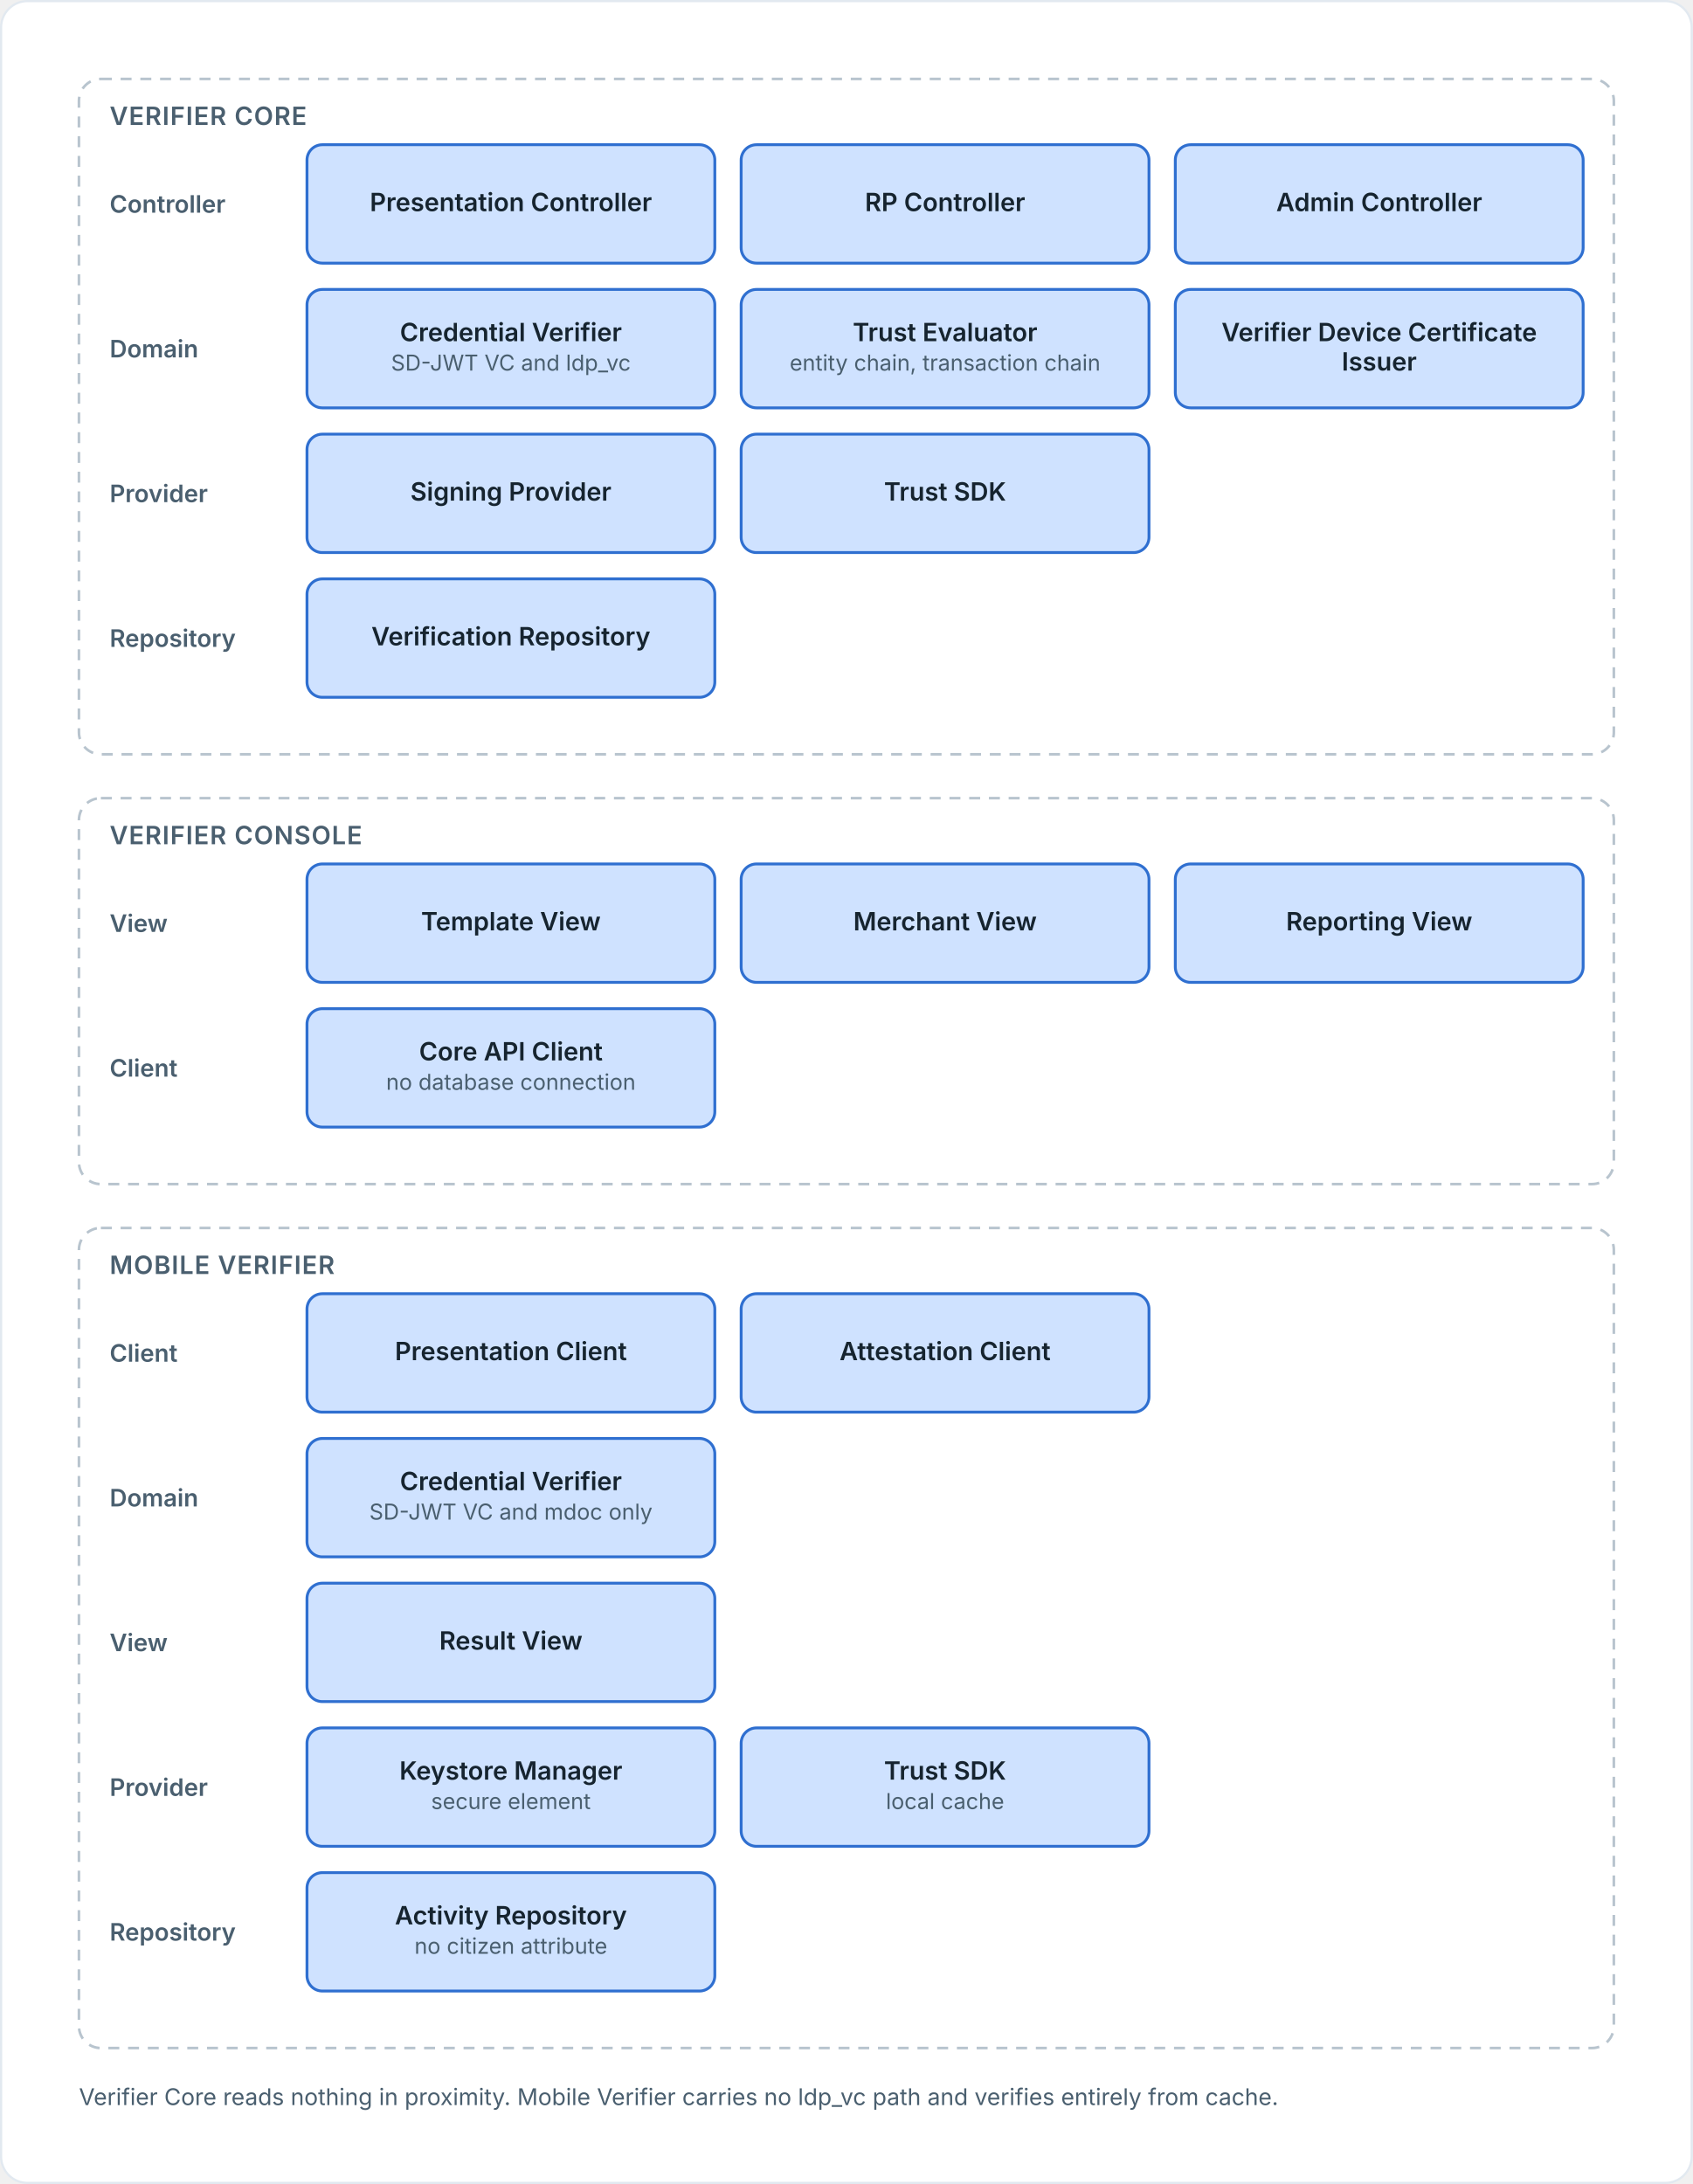
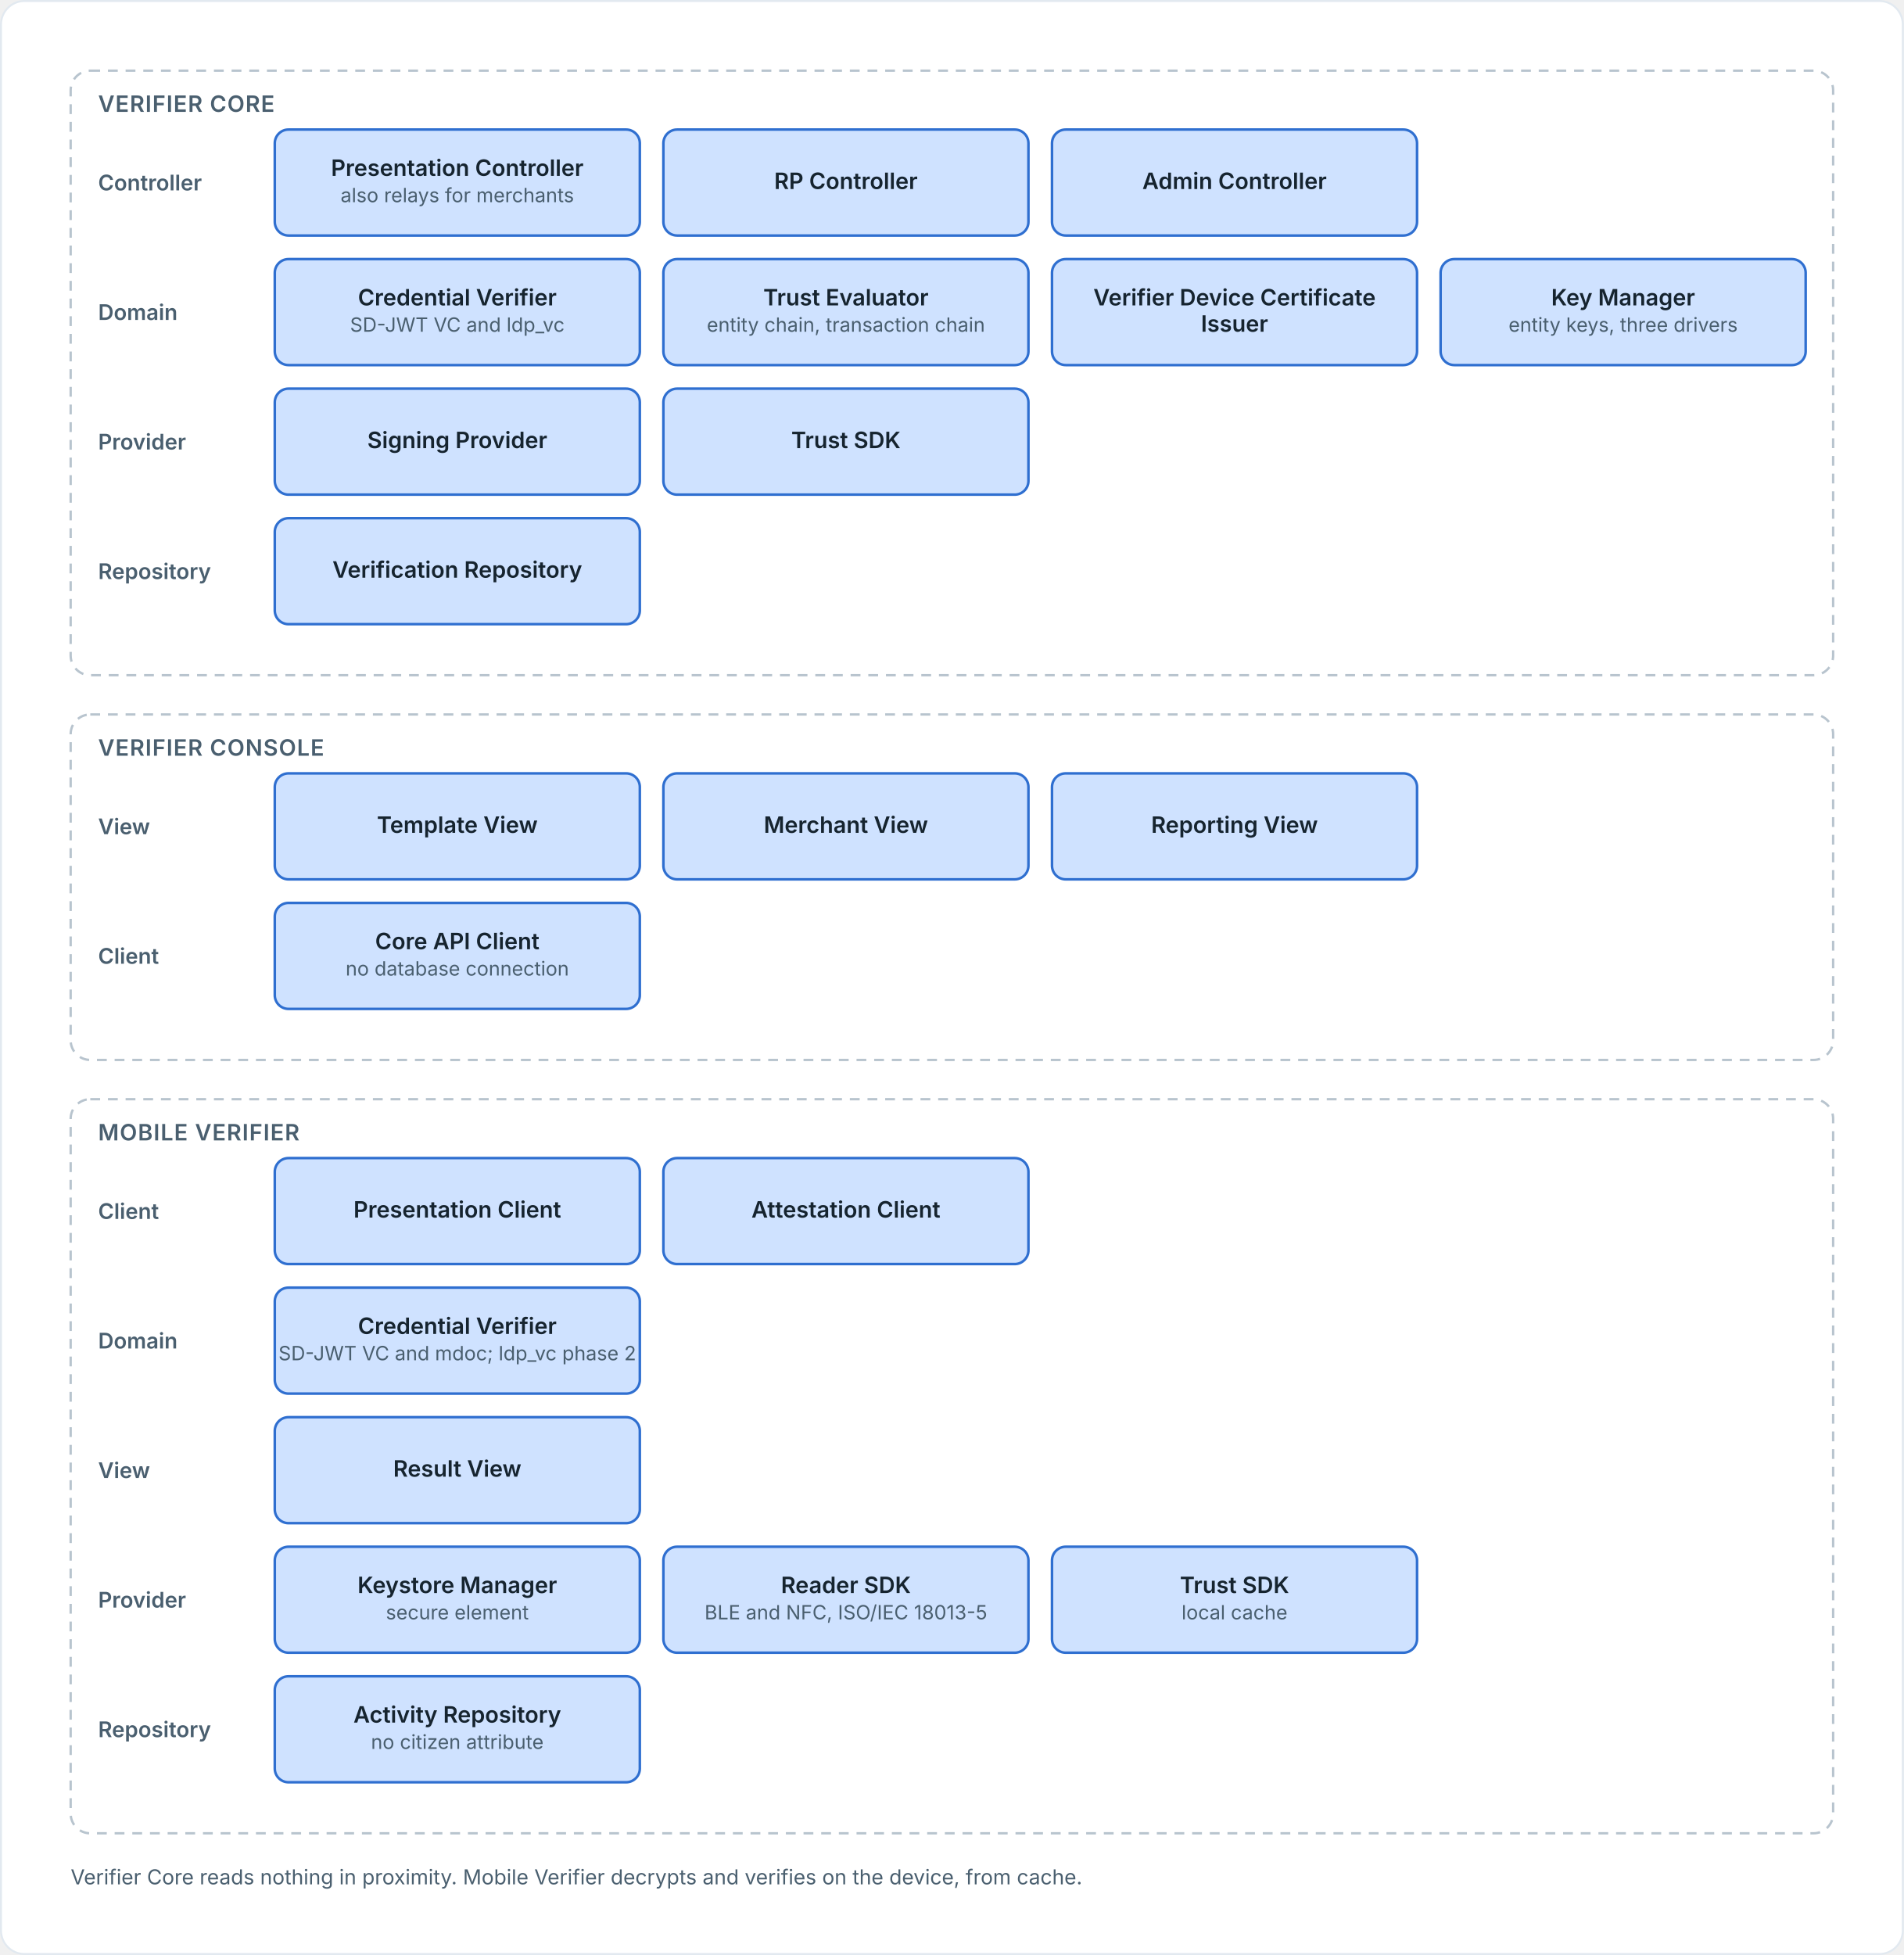
- <svg xmlns="http://www.w3.org/2000/svg" viewBox="0 0 772 996" width="772" height="996" role="img" aria-labelledby="t d">
+ <svg xmlns="http://www.w3.org/2000/svg" viewBox="0 0 970 996" width="970" height="996" role="img" aria-labelledby="t d">
  <defs>
    <marker id="arrow" viewBox="0 0 10 10" refX="9" refY="5" markerWidth="7" markerHeight="7" orient="auto-start-reverse">
      <path d="M0,1 L9,5 L0,9 z" fill="#5c7180" />
    </marker>
  </defs>
-   <rect x="0.5" y="0.5" width="771" height="995" rx="12" fill="#ffffff" stroke="#e2e9f0" />
+   <rect x="0.5" y="0.5" width="969" height="995" rx="12" fill="#ffffff" stroke="#e2e9f0" />
  <g transform="translate(36,36)">
-     <rect x="0" y="0.0" width="700" height="308" rx="10" fill="none" stroke="#b8c4ce" stroke-width="1.2" stroke-dasharray="5 4" />
+     <rect x="0" y="0.0" width="898" height="308" rx="10" fill="none" stroke="#b8c4ce" stroke-width="1.2" stroke-dasharray="5 4" />
    <text x="14" y="21.0" font-family="Inter, -apple-system, BlinkMacSystemFont, 'Segoe UI', sans-serif" font-size="11.5" font-weight="600" letter-spacing="0.4" fill="#4a5f6f">VERIFIER CORE</text>
    <text x="14" y="61.0" font-family="Inter, -apple-system, BlinkMacSystemFont, 'Segoe UI', sans-serif" font-size="11" font-weight="600" fill="#4a5f6f">Controller</text>
    <rect x="104" y="30.0" width="186" height="54" rx="7" fill="#cfe2ff" stroke="#2f6fd0" stroke-width="1.3" />
-     <text x="197.0" y="60.3" text-anchor="middle" font-family="Inter, -apple-system, BlinkMacSystemFont, 'Segoe UI', sans-serif" font-size="11.5" font-weight="600" fill="#16242f">Presentation Controller</text>
+     <text x="197.0" y="53.6" text-anchor="middle" font-family="Inter, -apple-system, BlinkMacSystemFont, 'Segoe UI', sans-serif" font-size="11.5" font-weight="600" fill="#16242f">Presentation Controller</text>
+     <text x="197.0" y="67.0" text-anchor="middle" font-family="Inter, -apple-system, BlinkMacSystemFont, 'Segoe UI', sans-serif" font-size="10" font-weight="400" fill="#4a5f6f">also relays for merchants</text>
    <rect x="302" y="30.0" width="186" height="54" rx="7" fill="#cfe2ff" stroke="#2f6fd0" stroke-width="1.3" />
    <text x="395.0" y="60.3" text-anchor="middle" font-family="Inter, -apple-system, BlinkMacSystemFont, 'Segoe UI', sans-serif" font-size="11.5" font-weight="600" fill="#16242f">RP Controller</text>
    <rect x="500" y="30.0" width="186" height="54" rx="7" fill="#cfe2ff" stroke="#2f6fd0" stroke-width="1.3" />
    <text x="593.0" y="60.3" text-anchor="middle" font-family="Inter, -apple-system, BlinkMacSystemFont, 'Segoe UI', sans-serif" font-size="11.5" font-weight="600" fill="#16242f">Admin Controller</text>
    <text x="14" y="127.0" font-family="Inter, -apple-system, BlinkMacSystemFont, 'Segoe UI', sans-serif" font-size="11" font-weight="600" fill="#4a5f6f">Domain</text>
    <rect x="104" y="96.0" width="186" height="54" rx="7" fill="#cfe2ff" stroke="#2f6fd0" stroke-width="1.3" />
    <text x="197.0" y="119.6" text-anchor="middle" font-family="Inter, -apple-system, BlinkMacSystemFont, 'Segoe UI', sans-serif" font-size="11.5" font-weight="600" fill="#16242f">Credential Verifier</text>
    <text x="197.0" y="133.0" text-anchor="middle" font-family="Inter, -apple-system, BlinkMacSystemFont, 'Segoe UI', sans-serif" font-size="10" font-weight="400" fill="#4a5f6f">SD-JWT VC and ldp_vc</text>
    <rect x="302" y="96.0" width="186" height="54" rx="7" fill="#cfe2ff" stroke="#2f6fd0" stroke-width="1.3" />
    <text x="395.0" y="119.6" text-anchor="middle" font-family="Inter, -apple-system, BlinkMacSystemFont, 'Segoe UI', sans-serif" font-size="11.5" font-weight="600" fill="#16242f">Trust Evaluator</text>
    <text x="395.0" y="133.0" text-anchor="middle" font-family="Inter, -apple-system, BlinkMacSystemFont, 'Segoe UI', sans-serif" font-size="10" font-weight="400" fill="#4a5f6f">entity chain, transaction chain</text>
    <rect x="500" y="96.0" width="186" height="54" rx="7" fill="#cfe2ff" stroke="#2f6fd0" stroke-width="1.3" />
    <text x="593.0" y="119.6" text-anchor="middle" font-family="Inter, -apple-system, BlinkMacSystemFont, 'Segoe UI', sans-serif" font-size="11.5" font-weight="600" fill="#16242f">Verifier Device Certificate</text>
    <text x="593.0" y="133.0" text-anchor="middle" font-family="Inter, -apple-system, BlinkMacSystemFont, 'Segoe UI', sans-serif" font-size="11.5" font-weight="600" fill="#16242f">Issuer</text>
+     <rect x="698" y="96.0" width="186" height="54" rx="7" fill="#cfe2ff" stroke="#2f6fd0" stroke-width="1.3" />
+     <text x="791.0" y="119.6" text-anchor="middle" font-family="Inter, -apple-system, BlinkMacSystemFont, 'Segoe UI', sans-serif" font-size="11.5" font-weight="600" fill="#16242f">Key Manager</text>
+     <text x="791.0" y="133.0" text-anchor="middle" font-family="Inter, -apple-system, BlinkMacSystemFont, 'Segoe UI', sans-serif" font-size="10" font-weight="400" fill="#4a5f6f">entity keys, three drivers</text>
    <text x="14" y="193.0" font-family="Inter, -apple-system, BlinkMacSystemFont, 'Segoe UI', sans-serif" font-size="11" font-weight="600" fill="#4a5f6f">Provider</text>
    <rect x="104" y="162.0" width="186" height="54" rx="7" fill="#cfe2ff" stroke="#2f6fd0" stroke-width="1.3" />
    <text x="197.0" y="192.3" text-anchor="middle" font-family="Inter, -apple-system, BlinkMacSystemFont, 'Segoe UI', sans-serif" font-size="11.5" font-weight="600" fill="#16242f">Signing Provider</text>
    <rect x="302" y="162.0" width="186" height="54" rx="7" fill="#cfe2ff" stroke="#2f6fd0" stroke-width="1.3" />
    <text x="395.0" y="192.3" text-anchor="middle" font-family="Inter, -apple-system, BlinkMacSystemFont, 'Segoe UI', sans-serif" font-size="11.5" font-weight="600" fill="#16242f">Trust SDK</text>
    <text x="14" y="259.0" font-family="Inter, -apple-system, BlinkMacSystemFont, 'Segoe UI', sans-serif" font-size="11" font-weight="600" fill="#4a5f6f">Repository</text>
    <rect x="104" y="228.0" width="186" height="54" rx="7" fill="#cfe2ff" stroke="#2f6fd0" stroke-width="1.3" />
    <text x="197.0" y="258.3" text-anchor="middle" font-family="Inter, -apple-system, BlinkMacSystemFont, 'Segoe UI', sans-serif" font-size="11.5" font-weight="600" fill="#16242f">Verification Repository</text>
-     <rect x="0" y="328.0" width="700" height="176" rx="10" fill="none" stroke="#b8c4ce" stroke-width="1.2" stroke-dasharray="5 4" />
+     <rect x="0" y="328.0" width="898" height="176" rx="10" fill="none" stroke="#b8c4ce" stroke-width="1.2" stroke-dasharray="5 4" />
    <text x="14" y="349.0" font-family="Inter, -apple-system, BlinkMacSystemFont, 'Segoe UI', sans-serif" font-size="11.5" font-weight="600" letter-spacing="0.4" fill="#4a5f6f">VERIFIER CONSOLE</text>
    <text x="14" y="389.0" font-family="Inter, -apple-system, BlinkMacSystemFont, 'Segoe UI', sans-serif" font-size="11" font-weight="600" fill="#4a5f6f">View</text>
    <rect x="104" y="358.0" width="186" height="54" rx="7" fill="#cfe2ff" stroke="#2f6fd0" stroke-width="1.3" />
    <text x="197.0" y="388.3" text-anchor="middle" font-family="Inter, -apple-system, BlinkMacSystemFont, 'Segoe UI', sans-serif" font-size="11.5" font-weight="600" fill="#16242f">Template View</text>
    <rect x="302" y="358.0" width="186" height="54" rx="7" fill="#cfe2ff" stroke="#2f6fd0" stroke-width="1.3" />
    <text x="395.0" y="388.3" text-anchor="middle" font-family="Inter, -apple-system, BlinkMacSystemFont, 'Segoe UI', sans-serif" font-size="11.5" font-weight="600" fill="#16242f">Merchant View</text>
    <rect x="500" y="358.0" width="186" height="54" rx="7" fill="#cfe2ff" stroke="#2f6fd0" stroke-width="1.3" />
    <text x="593.0" y="388.3" text-anchor="middle" font-family="Inter, -apple-system, BlinkMacSystemFont, 'Segoe UI', sans-serif" font-size="11.5" font-weight="600" fill="#16242f">Reporting View</text>
    <text x="14" y="455.0" font-family="Inter, -apple-system, BlinkMacSystemFont, 'Segoe UI', sans-serif" font-size="11" font-weight="600" fill="#4a5f6f">Client</text>
    <rect x="104" y="424.0" width="186" height="54" rx="7" fill="#cfe2ff" stroke="#2f6fd0" stroke-width="1.3" />
    <text x="197.0" y="447.6" text-anchor="middle" font-family="Inter, -apple-system, BlinkMacSystemFont, 'Segoe UI', sans-serif" font-size="11.5" font-weight="600" fill="#16242f">Core API Client</text>
    <text x="197.0" y="461.0" text-anchor="middle" font-family="Inter, -apple-system, BlinkMacSystemFont, 'Segoe UI', sans-serif" font-size="10" font-weight="400" fill="#4a5f6f">no database connection</text>
-     <rect x="0" y="524.0" width="700" height="374" rx="10" fill="none" stroke="#b8c4ce" stroke-width="1.2" stroke-dasharray="5 4" />
+     <rect x="0" y="524.0" width="898" height="374" rx="10" fill="none" stroke="#b8c4ce" stroke-width="1.2" stroke-dasharray="5 4" />
    <text x="14" y="545.0" font-family="Inter, -apple-system, BlinkMacSystemFont, 'Segoe UI', sans-serif" font-size="11.5" font-weight="600" letter-spacing="0.4" fill="#4a5f6f">MOBILE VERIFIER</text>
    <text x="14" y="585.0" font-family="Inter, -apple-system, BlinkMacSystemFont, 'Segoe UI', sans-serif" font-size="11" font-weight="600" fill="#4a5f6f">Client</text>
    <rect x="104" y="554.0" width="186" height="54" rx="7" fill="#cfe2ff" stroke="#2f6fd0" stroke-width="1.3" />
    <text x="197.0" y="584.3" text-anchor="middle" font-family="Inter, -apple-system, BlinkMacSystemFont, 'Segoe UI', sans-serif" font-size="11.5" font-weight="600" fill="#16242f">Presentation Client</text>
    <rect x="302" y="554.0" width="186" height="54" rx="7" fill="#cfe2ff" stroke="#2f6fd0" stroke-width="1.3" />
    <text x="395.0" y="584.3" text-anchor="middle" font-family="Inter, -apple-system, BlinkMacSystemFont, 'Segoe UI', sans-serif" font-size="11.5" font-weight="600" fill="#16242f">Attestation Client</text>
    <text x="14" y="651.0" font-family="Inter, -apple-system, BlinkMacSystemFont, 'Segoe UI', sans-serif" font-size="11" font-weight="600" fill="#4a5f6f">Domain</text>
    <rect x="104" y="620.0" width="186" height="54" rx="7" fill="#cfe2ff" stroke="#2f6fd0" stroke-width="1.3" />
    <text x="197.0" y="643.6" text-anchor="middle" font-family="Inter, -apple-system, BlinkMacSystemFont, 'Segoe UI', sans-serif" font-size="11.5" font-weight="600" fill="#16242f">Credential Verifier</text>
-     <text x="197.0" y="657.0" text-anchor="middle" font-family="Inter, -apple-system, BlinkMacSystemFont, 'Segoe UI', sans-serif" font-size="10" font-weight="400" fill="#4a5f6f">SD-JWT VC and mdoc only</text>
+     <text x="197.0" y="657.0" text-anchor="middle" font-family="Inter, -apple-system, BlinkMacSystemFont, 'Segoe UI', sans-serif" font-size="10" font-weight="400" fill="#4a5f6f">SD-JWT VC and mdoc; ldp_vc phase 2</text>
    <text x="14" y="717.0" font-family="Inter, -apple-system, BlinkMacSystemFont, 'Segoe UI', sans-serif" font-size="11" font-weight="600" fill="#4a5f6f">View</text>
    <rect x="104" y="686.0" width="186" height="54" rx="7" fill="#cfe2ff" stroke="#2f6fd0" stroke-width="1.3" />
    <text x="197.0" y="716.3" text-anchor="middle" font-family="Inter, -apple-system, BlinkMacSystemFont, 'Segoe UI', sans-serif" font-size="11.5" font-weight="600" fill="#16242f">Result View</text>
    <text x="14" y="783.0" font-family="Inter, -apple-system, BlinkMacSystemFont, 'Segoe UI', sans-serif" font-size="11" font-weight="600" fill="#4a5f6f">Provider</text>
    <rect x="104" y="752.0" width="186" height="54" rx="7" fill="#cfe2ff" stroke="#2f6fd0" stroke-width="1.3" />
    <text x="197.0" y="775.6" text-anchor="middle" font-family="Inter, -apple-system, BlinkMacSystemFont, 'Segoe UI', sans-serif" font-size="11.5" font-weight="600" fill="#16242f">Keystore Manager</text>
    <text x="197.0" y="789.0" text-anchor="middle" font-family="Inter, -apple-system, BlinkMacSystemFont, 'Segoe UI', sans-serif" font-size="10" font-weight="400" fill="#4a5f6f">secure element</text>
    <rect x="302" y="752.0" width="186" height="54" rx="7" fill="#cfe2ff" stroke="#2f6fd0" stroke-width="1.3" />
-     <text x="395.0" y="775.6" text-anchor="middle" font-family="Inter, -apple-system, BlinkMacSystemFont, 'Segoe UI', sans-serif" font-size="11.5" font-weight="600" fill="#16242f">Trust SDK</text>
-     <text x="395.0" y="789.0" text-anchor="middle" font-family="Inter, -apple-system, BlinkMacSystemFont, 'Segoe UI', sans-serif" font-size="10" font-weight="400" fill="#4a5f6f">local cache</text>
+     <text x="395.0" y="775.6" text-anchor="middle" font-family="Inter, -apple-system, BlinkMacSystemFont, 'Segoe UI', sans-serif" font-size="11.5" font-weight="600" fill="#16242f">Reader SDK</text>
+     <text x="395.0" y="789.0" text-anchor="middle" font-family="Inter, -apple-system, BlinkMacSystemFont, 'Segoe UI', sans-serif" font-size="10" font-weight="400" fill="#4a5f6f">BLE and NFC, ISO/IEC 18013-5</text>
+     <rect x="500" y="752.0" width="186" height="54" rx="7" fill="#cfe2ff" stroke="#2f6fd0" stroke-width="1.3" />
+     <text x="593.0" y="775.6" text-anchor="middle" font-family="Inter, -apple-system, BlinkMacSystemFont, 'Segoe UI', sans-serif" font-size="11.5" font-weight="600" fill="#16242f">Trust SDK</text>
+     <text x="593.0" y="789.0" text-anchor="middle" font-family="Inter, -apple-system, BlinkMacSystemFont, 'Segoe UI', sans-serif" font-size="10" font-weight="400" fill="#4a5f6f">local cache</text>
    <text x="14" y="849.0" font-family="Inter, -apple-system, BlinkMacSystemFont, 'Segoe UI', sans-serif" font-size="11" font-weight="600" fill="#4a5f6f">Repository</text>
    <rect x="104" y="818.0" width="186" height="54" rx="7" fill="#cfe2ff" stroke="#2f6fd0" stroke-width="1.3" />
    <text x="197.0" y="841.6" text-anchor="middle" font-family="Inter, -apple-system, BlinkMacSystemFont, 'Segoe UI', sans-serif" font-size="11.5" font-weight="600" fill="#16242f">Activity Repository</text>
    <text x="197.0" y="855.0" text-anchor="middle" font-family="Inter, -apple-system, BlinkMacSystemFont, 'Segoe UI', sans-serif" font-size="10" font-weight="400" fill="#4a5f6f">no citizen attribute</text>
-     <text x="0" y="924.0" text-anchor="start" font-family="Inter, -apple-system, BlinkMacSystemFont, 'Segoe UI', sans-serif" font-size="10.5" font-weight="400" fill="#4a5f6f">Verifier Core reads nothing in proximity. Mobile Verifier carries no ldp_vc path and verifies entirely from cache.</text>
+     <text x="0" y="924.0" text-anchor="start" font-family="Inter, -apple-system, BlinkMacSystemFont, 'Segoe UI', sans-serif" font-size="10.5" font-weight="400" fill="#4a5f6f">Verifier Core reads nothing in proximity. Mobile Verifier decrypts and verifies on the device, from cache.</text>
  </g>
</svg>
